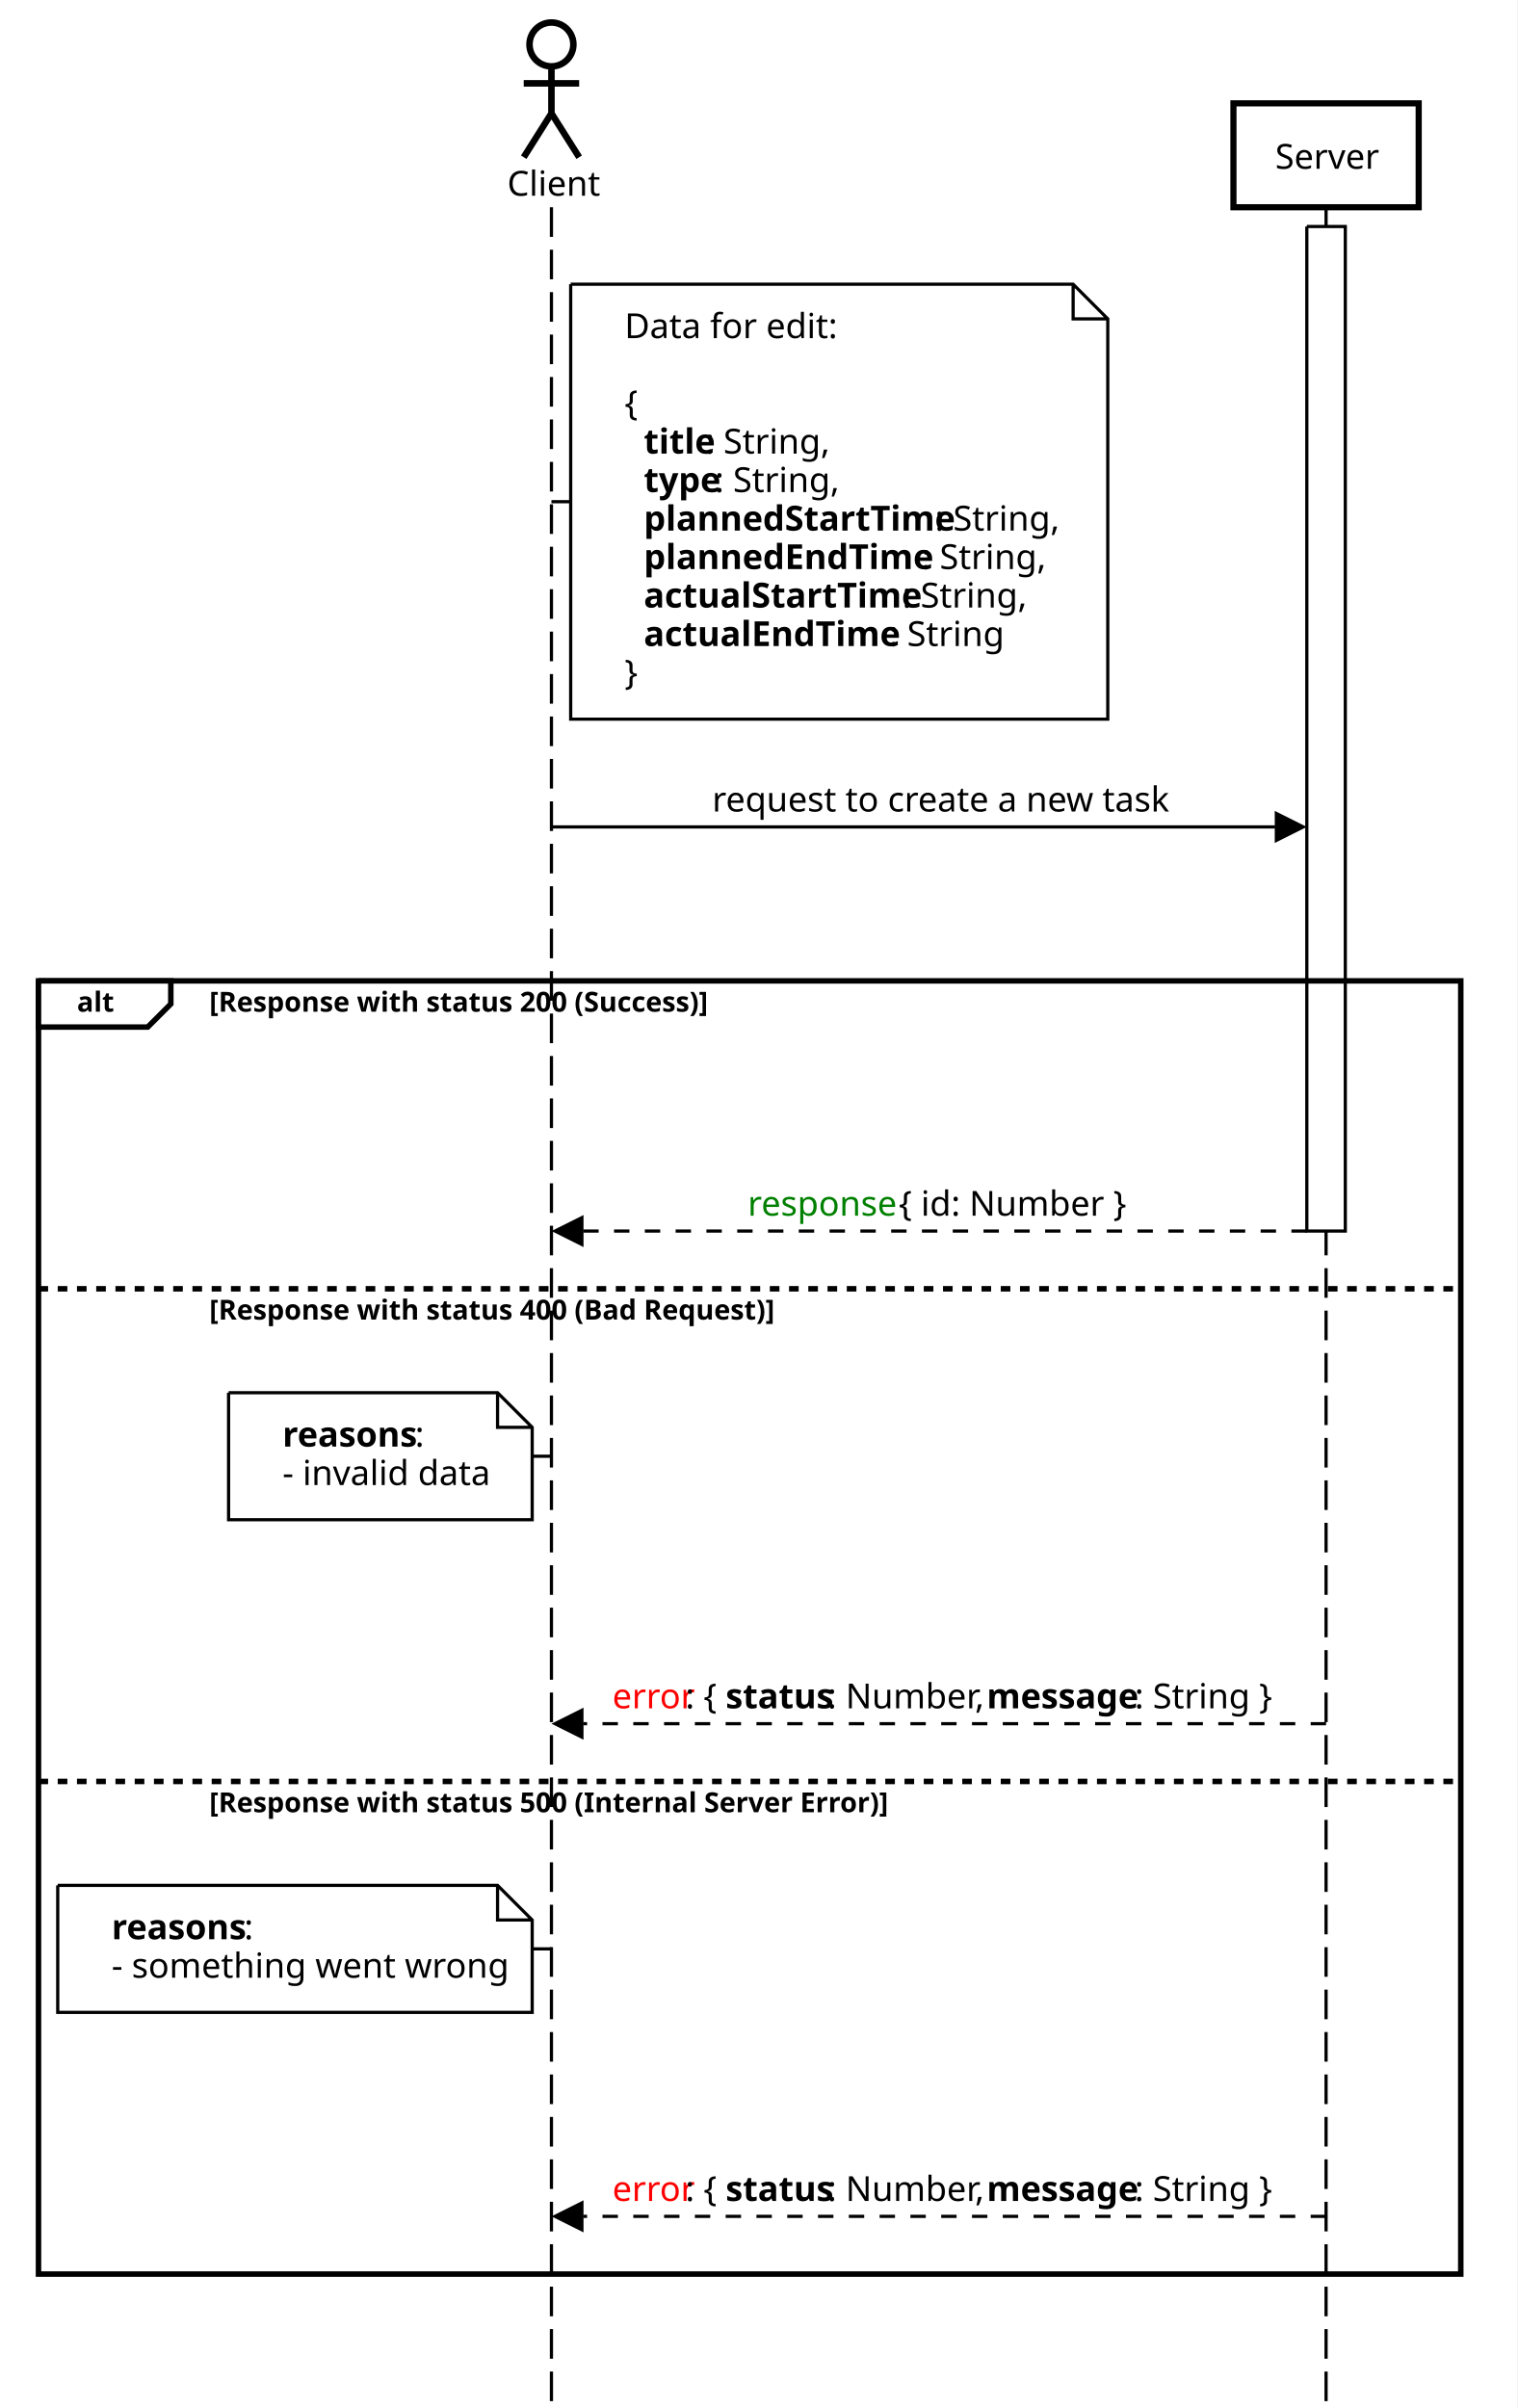
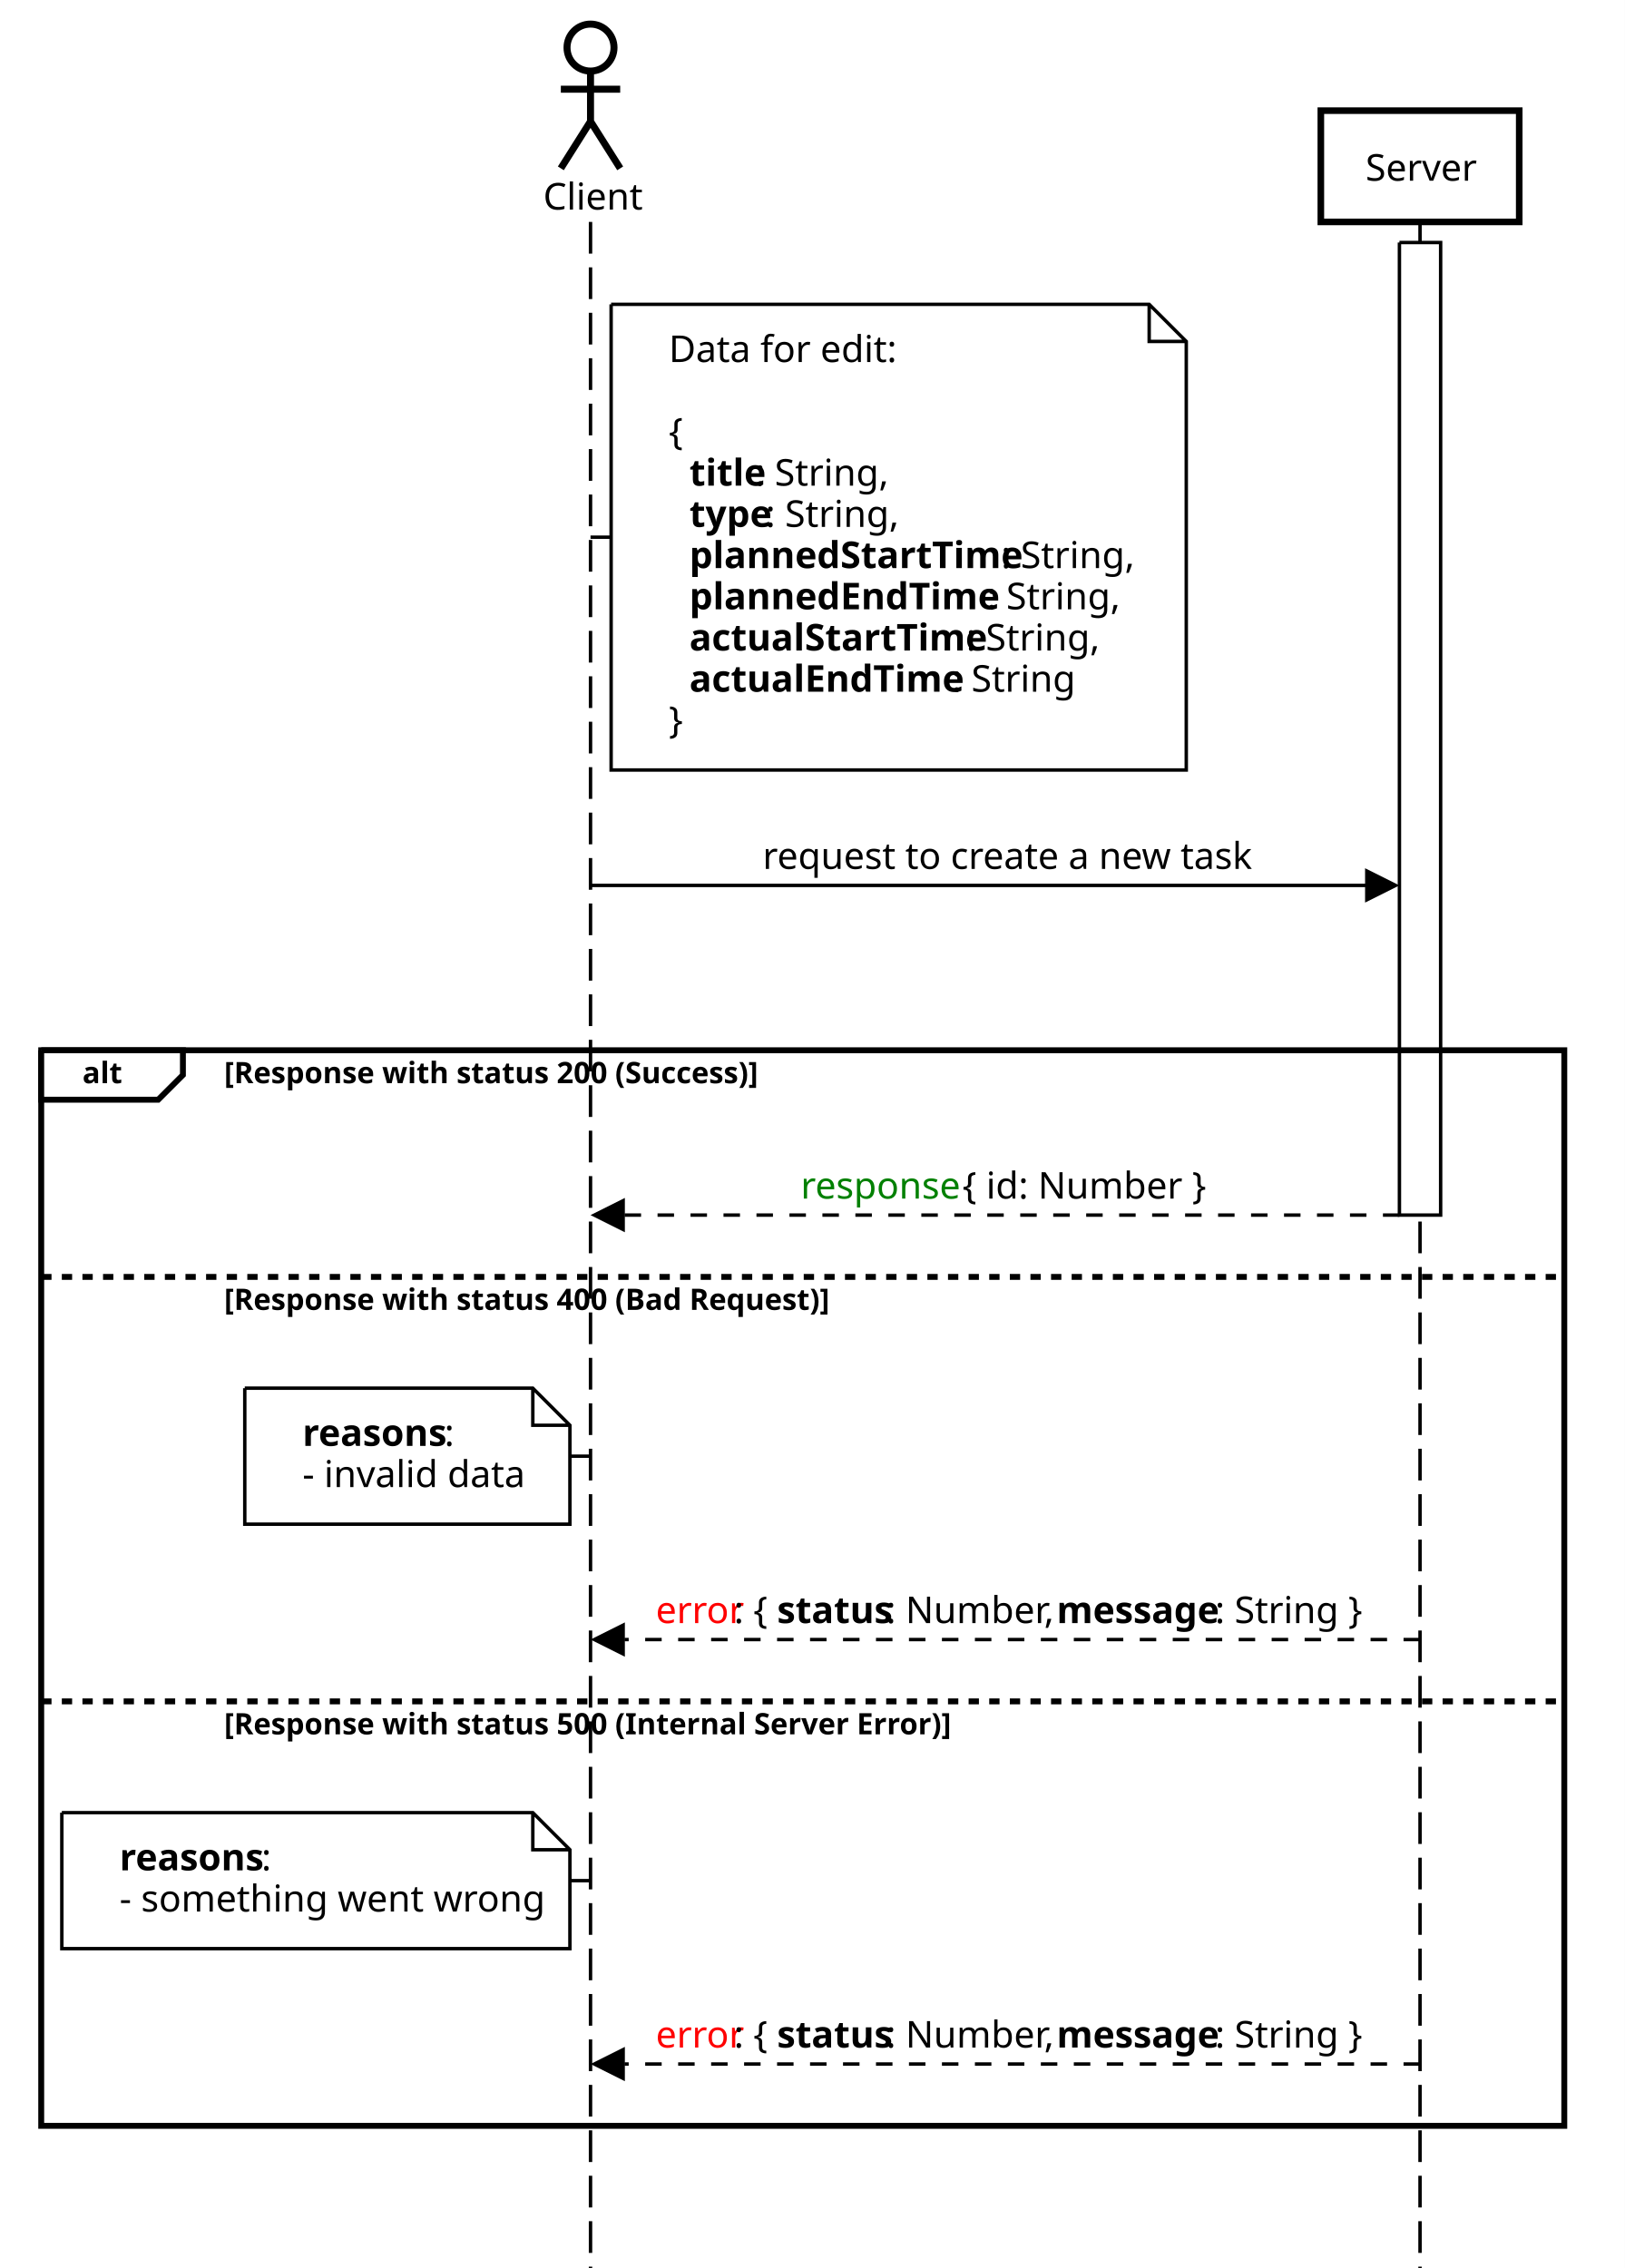
- <svg xmlns="http://www.w3.org/2000/svg" version="1.1" width="644" height="1022">
+ <svg xmlns="http://www.w3.org/2000/svg" version="1.1" width="644" height="899">
  <defs />
  <g>
    <g />
    <g />
    <g />
    <g />
    <g />
    <g />
    <g />
    <g />
    <g />
    <g />
    <g />
    <g />
    <g />
    <g />
    <g />
    <g />
    <g />
    <g />
    <g />
    <g />
    <g />
    <g />
    <g />
    <g />
    <g />
    <g />
    <g />
    <g />
    <g />
    <g />
    <g />
    <g />
    <g />
    <g />
    <g />
    <g />
    <g />
    <g />
    <g />
    <g />
    <g />
    <g />
    <g />
    <g>
-       <rect fill="white" stroke="none" x="0" y="0" width="644" height="1022" />
+       <rect fill="white" stroke="none" x="0" y="0" width="644" height="899" />
    </g>
    <g />
    <g>
-       <path fill="none" stroke="black" paint-order="fill stroke markers" d=" M 234.042 87.965 L 234.042 1022.339" stroke-miterlimit="10" stroke-width="1.361" stroke-dasharray="12.566,5.445" />
-       <path fill="none" stroke="black" paint-order="fill stroke markers" d=" M 562.807 87.965 L 562.807 1022.339" stroke-miterlimit="10" stroke-width="1.361" stroke-dasharray="12.566,5.445" />
+       <path fill="none" stroke="black" paint-order="fill stroke markers" d=" M 234.042 87.965 L 234.042 899.825" stroke-miterlimit="10" stroke-width="1.361" stroke-dasharray="12.566,5.445" />
+       <path fill="none" stroke="black" paint-order="fill stroke markers" d=" M 562.807 87.965 L 562.807 899.825" stroke-miterlimit="10" stroke-width="1.361" stroke-dasharray="12.566,5.445" />
    </g>
    <g>
      <g>
        <path fill="white" stroke="black" paint-order="fill stroke markers" d=" M 243.353 18.867 A 9.311 9.311 0 1 1 243.353 18.858 M 234.042 28.178 L 234.042 48.107 M 222.281 35.366 L 245.804 35.366 M 234.042 48.107 L 222.281 66.729 M 234.042 48.107 L 245.804 66.729" stroke-miterlimit="10" stroke-width="2.777" stroke-dasharray="" />
      </g>
      <g>
        <g />
        <text fill="black" stroke="none" font-family="sans-serif" font-size="11pt" font-style="normal" font-weight="normal" text-decoration="normal" x="215.302" y="83.065" text-anchor="start" dominant-baseline="alphabetic" xml:space="preserve">Client</text>
      </g>
      <path fill="none" stroke="none" />
      <g>
        <path fill="white" stroke="black" paint-order="fill stroke markers" d=" M 523.494 43.86 L 602.12 43.86 L 602.12 87.965 L 523.494 87.965 L 523.494 43.86 Z" stroke-miterlimit="10" stroke-width="2.614" stroke-dasharray="" />
      </g>
      <g>
        <g />
        <text fill="black" stroke="none" font-family="sans-serif" font-size="11pt" font-style="normal" font-weight="normal" text-decoration="normal" x="541.218" y="71.63" text-anchor="start" dominant-baseline="alphabetic" xml:space="preserve">Server</text>
      </g>
    </g>
    <g>
-       <path fill="white" stroke="black" paint-order="fill stroke markers" d=" M 554.639 96.133 L 570.975 96.133 L 570.975 522.481 L 554.639 522.481 L 554.639 96.133" stroke-miterlimit="10" stroke-width="1.361" stroke-dasharray="" />
+       <path fill="white" stroke="black" paint-order="fill stroke markers" d=" M 554.639 96.133 L 570.975 96.133 L 570.975 481.643 L 554.639 481.643 L 554.639 96.133" stroke-miterlimit="10" stroke-width="1.361" stroke-dasharray="" />
      <path fill="white" stroke="black" paint-order="fill stroke markers" d=" M 234.042 212.929 L 242.21 212.929 M 242.21 120.635 L 455.459 120.635 L 470.16 135.337 L 470.16 305.223 L 242.21 305.223 L 242.21 120.635 M 455.459 120.635 L 455.459 135.337 L 470.16 135.337" stroke-miterlimit="10" stroke-width="1.361" stroke-dasharray="" />
      <g>
        <text fill="black" stroke="none" font-family="sans-serif" font-size="11pt" font-style="normal" font-weight="normal" text-decoration="normal" x="265.079" y="143.505" text-anchor="start" dominant-baseline="alphabetic" xml:space="preserve">Data for edit:</text>
        <text fill="black" stroke="none" font-family="sans-serif" font-size="11pt" font-style="normal" font-weight="normal" text-decoration="normal" x="265.079" y="159.84" text-anchor="start" dominant-baseline="alphabetic" xml:space="preserve" />
        <text fill="black" stroke="none" font-family="sans-serif" font-size="11pt" font-style="normal" font-weight="normal" text-decoration="normal" x="265.079" y="176.175" text-anchor="start" dominant-baseline="alphabetic" xml:space="preserve">{</text>
        <text fill="black" stroke="none" font-family="sans-serif" font-size="11pt" font-style="normal" font-weight="normal" text-decoration="normal" x="265.079" y="192.51" text-anchor="start" dominant-baseline="alphabetic" xml:space="preserve">  </text>
        <text fill="black" stroke="none" font-family="sans-serif" font-size="11pt" font-style="normal" font-weight="bold" text-decoration="normal" x="273.225" y="192.51" text-anchor="start" dominant-baseline="alphabetic" xml:space="preserve">title</text>
        <text fill="black" stroke="none" font-family="sans-serif" font-size="11pt" font-style="normal" font-weight="normal" text-decoration="normal" x="299.288" y="192.51" text-anchor="start" dominant-baseline="alphabetic" xml:space="preserve">: String,</text>
        <text fill="black" stroke="none" font-family="sans-serif" font-size="11pt" font-style="normal" font-weight="normal" text-decoration="normal" x="265.079" y="208.846" text-anchor="start" dominant-baseline="alphabetic" xml:space="preserve">  </text>
        <text fill="black" stroke="none" font-family="sans-serif" font-size="11pt" font-style="normal" font-weight="bold" text-decoration="normal" x="273.225" y="208.846" text-anchor="start" dominant-baseline="alphabetic" xml:space="preserve">type</text>
        <text fill="black" stroke="none" font-family="sans-serif" font-size="11pt" font-style="normal" font-weight="normal" text-decoration="normal" x="303.369" y="208.846" text-anchor="start" dominant-baseline="alphabetic" xml:space="preserve">: String,</text>
        <text fill="black" stroke="none" font-family="sans-serif" font-size="11pt" font-style="normal" font-weight="normal" text-decoration="normal" x="265.079" y="225.181" text-anchor="start" dominant-baseline="alphabetic" xml:space="preserve">  </text>
        <text fill="black" stroke="none" font-family="sans-serif" font-size="11pt" font-style="normal" font-weight="bold" text-decoration="normal" x="273.225" y="225.181" text-anchor="start" dominant-baseline="alphabetic" xml:space="preserve">plannedStartTime</text>
        <text fill="black" stroke="none" font-family="sans-serif" font-size="11pt" font-style="normal" font-weight="normal" text-decoration="normal" x="396.776" y="225.181" text-anchor="start" dominant-baseline="alphabetic" xml:space="preserve">: String,</text>
        <text fill="black" stroke="none" font-family="sans-serif" font-size="11pt" font-style="normal" font-weight="normal" text-decoration="normal" x="265.079" y="241.516" text-anchor="start" dominant-baseline="alphabetic" xml:space="preserve">  </text>
        <text fill="black" stroke="none" font-family="sans-serif" font-size="11pt" font-style="normal" font-weight="bold" text-decoration="normal" x="273.225" y="241.516" text-anchor="start" dominant-baseline="alphabetic" xml:space="preserve">plannedEndTime</text>
        <text fill="black" stroke="none" font-family="sans-serif" font-size="11pt" font-style="normal" font-weight="normal" text-decoration="normal" x="391.064" y="241.516" text-anchor="start" dominant-baseline="alphabetic" xml:space="preserve">: String,</text>
        <text fill="black" stroke="none" font-family="sans-serif" font-size="11pt" font-style="normal" font-weight="normal" text-decoration="normal" x="265.079" y="257.851" text-anchor="start" dominant-baseline="alphabetic" xml:space="preserve">  </text>
        <text fill="black" stroke="none" font-family="sans-serif" font-size="11pt" font-style="normal" font-weight="bold" text-decoration="normal" x="273.225" y="257.851" text-anchor="start" dominant-baseline="alphabetic" xml:space="preserve">actualStartTime</text>
        <text fill="black" stroke="none" font-family="sans-serif" font-size="11pt" font-style="normal" font-weight="normal" text-decoration="normal" x="382.946" y="257.851" text-anchor="start" dominant-baseline="alphabetic" xml:space="preserve">: String,</text>
        <text fill="black" stroke="none" font-family="sans-serif" font-size="11pt" font-style="normal" font-weight="normal" text-decoration="normal" x="265.079" y="274.186" text-anchor="start" dominant-baseline="alphabetic" xml:space="preserve">  </text>
        <text fill="black" stroke="none" font-family="sans-serif" font-size="11pt" font-style="normal" font-weight="bold" text-decoration="normal" x="273.225" y="274.186" text-anchor="start" dominant-baseline="alphabetic" xml:space="preserve">actualEndTime</text>
        <text fill="black" stroke="none" font-family="sans-serif" font-size="11pt" font-style="normal" font-weight="normal" text-decoration="normal" x="377.234" y="274.186" text-anchor="start" dominant-baseline="alphabetic" xml:space="preserve">: String</text>
        <text fill="black" stroke="none" font-family="sans-serif" font-size="11pt" font-style="normal" font-weight="normal" text-decoration="normal" x="265.079" y="290.522" text-anchor="start" dominant-baseline="alphabetic" xml:space="preserve">}</text>
      </g>
      <g>
        <g>
          <rect fill="white" stroke="none" x="299.808" y="329.726" width="189.067" height="21.236" />
        </g>
        <text fill="black" stroke="none" font-family="sans-serif" font-size="11pt" font-style="normal" font-weight="normal" text-decoration="normal" x="302.258" y="344.428" text-anchor="start" dominant-baseline="alphabetic" xml:space="preserve">request to create a new task</text>
      </g>
      <g>
        <path fill="none" stroke="black" paint-order="fill stroke markers" d=" M 234.042 350.962 L 541.19 350.962" stroke-miterlimit="10" stroke-width="1.361" stroke-dasharray="" />
        <g transform="translate(554.6394,350.9618) translate(-554.6394,-350.9618)">
          <path fill="black" stroke="none" paint-order="stroke fill markers" d=" M 541.027 344.156 L 554.639 350.962 L 541.027 357.768 Z" />
        </g>
      </g>
      <g>
        <g>
-           <rect fill="white" stroke="none" x="314.883" y="501.246" width="158.916" height="21.236" />
+           <rect fill="white" stroke="none" x="314.883" y="460.408" width="158.916" height="21.236" />
        </g>
-         <text fill="green" stroke="none" font-family="sans-serif" font-size="11pt" font-style="normal" font-weight="normal" text-decoration="normal" x="317.333" y="515.947" text-anchor="start" dominant-baseline="alphabetic" xml:space="preserve">response</text>
-         <text fill="black" stroke="none" font-family="sans-serif" font-size="11pt" font-style="normal" font-weight="normal" text-decoration="normal" x="377.641" y="515.947" text-anchor="start" dominant-baseline="alphabetic" xml:space="preserve"> { id: Number }</text>
+         <text fill="green" stroke="none" font-family="sans-serif" font-size="11pt" font-style="normal" font-weight="normal" text-decoration="normal" x="317.333" y="475.109" text-anchor="start" dominant-baseline="alphabetic" xml:space="preserve">response</text>
+         <text fill="black" stroke="none" font-family="sans-serif" font-size="11pt" font-style="normal" font-weight="normal" text-decoration="normal" x="377.641" y="475.109" text-anchor="start" dominant-baseline="alphabetic" xml:space="preserve"> { id: Number }</text>
      </g>
      <g>
-         <path fill="none" stroke="black" paint-order="fill stroke markers" d=" M 554.639 522.481 L 247.492 522.481" stroke-miterlimit="10" stroke-width="1.361" stroke-dasharray="6.534" />
-         <g transform="translate(234.0424,522.4815) translate(-234.0424,-522.4815)">
-           <path fill="black" stroke="none" paint-order="stroke fill markers" d=" M 247.655 515.675 L 234.042 522.481 L 247.655 529.288 Z" />
+         <path fill="none" stroke="black" paint-order="fill stroke markers" d=" M 554.639 481.643 L 247.492 481.643" stroke-miterlimit="10" stroke-width="1.361" stroke-dasharray="6.534" />
+         <g transform="translate(234.0424,481.6435) translate(-234.0424,-481.6435)">
+           <path fill="black" stroke="none" paint-order="stroke fill markers" d=" M 247.655 474.837 L 234.042 481.643 L 247.655 488.45 Z" />
        </g>
      </g>
-       <path fill="white" stroke="black" paint-order="fill stroke markers" d=" M 234.042 618.042 L 225.875 618.042 M 97.015 591.089 L 211.173 591.089 L 225.875 605.791 L 225.875 644.996 L 97.015 644.996 L 97.015 591.089 M 211.173 591.089 L 211.173 605.791 L 225.875 605.791" stroke-miterlimit="10" stroke-width="1.361" stroke-dasharray="" />
+       <path fill="white" stroke="black" paint-order="fill stroke markers" d=" M 234.042 577.204 L 225.875 577.204 M 97.015 550.251 L 211.173 550.251 L 225.875 564.953 L 225.875 604.157 L 97.015 604.157 L 97.015 550.251 M 211.173 550.251 L 211.173 564.953 L 225.875 564.953" stroke-miterlimit="10" stroke-width="1.361" stroke-dasharray="" />
      <g>
-         <text fill="black" stroke="none" font-family="sans-serif" font-size="11pt" font-style="normal" font-weight="bold" text-decoration="normal" x="119.885" y="613.959" text-anchor="start" dominant-baseline="alphabetic" xml:space="preserve">reasons</text>
-         <text fill="black" stroke="none" font-family="sans-serif" font-size="11pt" font-style="normal" font-weight="normal" text-decoration="normal" x="176.112" y="613.959" text-anchor="start" dominant-baseline="alphabetic" xml:space="preserve">:</text>
-         <text fill="black" stroke="none" font-family="sans-serif" font-size="11pt" font-style="normal" font-weight="normal" text-decoration="normal" x="119.885" y="630.294" text-anchor="start" dominant-baseline="alphabetic" xml:space="preserve">- invalid data</text>
+         <text fill="black" stroke="none" font-family="sans-serif" font-size="11pt" font-style="normal" font-weight="bold" text-decoration="normal" x="119.885" y="573.121" text-anchor="start" dominant-baseline="alphabetic" xml:space="preserve">reasons</text>
+         <text fill="black" stroke="none" font-family="sans-serif" font-size="11pt" font-style="normal" font-weight="normal" text-decoration="normal" x="176.112" y="573.121" text-anchor="start" dominant-baseline="alphabetic" xml:space="preserve">:</text>
+         <text fill="black" stroke="none" font-family="sans-serif" font-size="11pt" font-style="normal" font-weight="normal" text-decoration="normal" x="119.885" y="589.456" text-anchor="start" dominant-baseline="alphabetic" xml:space="preserve">- invalid data</text>
      </g>
      <g>
        <g>
-           <rect fill="white" stroke="none" x="257.456" y="710.336" width="281.937" height="21.236" />
+           <rect fill="white" stroke="none" x="257.456" y="628.66" width="281.937" height="21.236" />
        </g>
-         <text fill="red" stroke="none" font-family="sans-serif" font-size="11pt" font-style="normal" font-weight="normal" text-decoration="normal" x="259.907" y="725.038" text-anchor="start" dominant-baseline="alphabetic" xml:space="preserve">error</text>
-         <text fill="black" stroke="none" font-family="sans-serif" font-size="11pt" font-style="normal" font-weight="normal" text-decoration="normal" x="290.859" y="725.038" text-anchor="start" dominant-baseline="alphabetic" xml:space="preserve">: { </text>
-         <text fill="black" stroke="none" font-family="sans-serif" font-size="11pt" font-style="normal" font-weight="bold" text-decoration="normal" x="307.974" y="725.038" text-anchor="start" dominant-baseline="alphabetic" xml:space="preserve">status</text>
-         <text fill="black" stroke="none" font-family="sans-serif" font-size="11pt" font-style="normal" font-weight="normal" text-decoration="normal" x="351.152" y="725.038" text-anchor="start" dominant-baseline="alphabetic" xml:space="preserve">: Number, </text>
-         <text fill="black" stroke="none" font-family="sans-serif" font-size="11pt" font-style="normal" font-weight="bold" text-decoration="normal" x="418.775" y="725.038" text-anchor="start" dominant-baseline="alphabetic" xml:space="preserve">message</text>
-         <text fill="black" stroke="none" font-family="sans-serif" font-size="11pt" font-style="normal" font-weight="normal" text-decoration="normal" x="481.531" y="725.038" text-anchor="start" dominant-baseline="alphabetic" xml:space="preserve">: String }</text>
+         <text fill="red" stroke="none" font-family="sans-serif" font-size="11pt" font-style="normal" font-weight="normal" text-decoration="normal" x="259.907" y="643.362" text-anchor="start" dominant-baseline="alphabetic" xml:space="preserve">error</text>
+         <text fill="black" stroke="none" font-family="sans-serif" font-size="11pt" font-style="normal" font-weight="normal" text-decoration="normal" x="290.859" y="643.362" text-anchor="start" dominant-baseline="alphabetic" xml:space="preserve">: { </text>
+         <text fill="black" stroke="none" font-family="sans-serif" font-size="11pt" font-style="normal" font-weight="bold" text-decoration="normal" x="307.974" y="643.362" text-anchor="start" dominant-baseline="alphabetic" xml:space="preserve">status</text>
+         <text fill="black" stroke="none" font-family="sans-serif" font-size="11pt" font-style="normal" font-weight="normal" text-decoration="normal" x="351.152" y="643.362" text-anchor="start" dominant-baseline="alphabetic" xml:space="preserve">: Number, </text>
+         <text fill="black" stroke="none" font-family="sans-serif" font-size="11pt" font-style="normal" font-weight="bold" text-decoration="normal" x="418.775" y="643.362" text-anchor="start" dominant-baseline="alphabetic" xml:space="preserve">message</text>
+         <text fill="black" stroke="none" font-family="sans-serif" font-size="11pt" font-style="normal" font-weight="normal" text-decoration="normal" x="481.531" y="643.362" text-anchor="start" dominant-baseline="alphabetic" xml:space="preserve">: String }</text>
      </g>
      <g>
-         <path fill="none" stroke="black" paint-order="fill stroke markers" d=" M 562.807 731.572 L 247.492 731.572" stroke-miterlimit="10" stroke-width="1.361" stroke-dasharray="6.534" />
-         <g transform="translate(234.0424,731.5721) translate(-234.0424,-731.5721)">
-           <path fill="black" stroke="none" paint-order="stroke fill markers" d=" M 247.655 724.766 L 234.042 731.572 L 247.655 738.378 Z" />
+         <path fill="none" stroke="black" paint-order="fill stroke markers" d=" M 562.807 649.896 L 247.492 649.896" stroke-miterlimit="10" stroke-width="1.361" stroke-dasharray="6.534" />
+         <g transform="translate(234.0424,649.8961) translate(-234.0424,-649.8961)">
+           <path fill="black" stroke="none" paint-order="stroke fill markers" d=" M 247.655 643.09 L 234.042 649.896 L 247.655 656.702 Z" />
        </g>
      </g>
-       <path fill="white" stroke="black" paint-order="fill stroke markers" d=" M 234.042 827.133 L 225.875 827.133 M 24.503 800.18 L 211.173 800.18 L 225.875 814.882 L 225.875 854.086 L 24.503 854.086 L 24.503 800.18 M 211.173 800.18 L 211.173 814.882 L 225.875 814.882" stroke-miterlimit="10" stroke-width="1.361" stroke-dasharray="" />
+       <path fill="white" stroke="black" paint-order="fill stroke markers" d=" M 234.042 745.457 L 225.875 745.457 M 24.503 718.504 L 211.173 718.504 L 225.875 733.206 L 225.875 772.41 L 24.503 772.41 L 24.503 718.504 M 211.173 718.504 L 211.173 733.206 L 225.875 733.206" stroke-miterlimit="10" stroke-width="1.361" stroke-dasharray="" />
      <g>
-         <text fill="black" stroke="none" font-family="sans-serif" font-size="11pt" font-style="normal" font-weight="bold" text-decoration="normal" x="47.372" y="823.049" text-anchor="start" dominant-baseline="alphabetic" xml:space="preserve">reasons</text>
-         <text fill="black" stroke="none" font-family="sans-serif" font-size="11pt" font-style="normal" font-weight="normal" text-decoration="normal" x="103.6" y="823.049" text-anchor="start" dominant-baseline="alphabetic" xml:space="preserve">:</text>
-         <text fill="black" stroke="none" font-family="sans-serif" font-size="11pt" font-style="normal" font-weight="normal" text-decoration="normal" x="47.372" y="839.384" text-anchor="start" dominant-baseline="alphabetic" xml:space="preserve">- something went wrong</text>
+         <text fill="black" stroke="none" font-family="sans-serif" font-size="11pt" font-style="normal" font-weight="bold" text-decoration="normal" x="47.372" y="741.373" text-anchor="start" dominant-baseline="alphabetic" xml:space="preserve">reasons</text>
+         <text fill="black" stroke="none" font-family="sans-serif" font-size="11pt" font-style="normal" font-weight="normal" text-decoration="normal" x="103.6" y="741.373" text-anchor="start" dominant-baseline="alphabetic" xml:space="preserve">:</text>
+         <text fill="black" stroke="none" font-family="sans-serif" font-size="11pt" font-style="normal" font-weight="normal" text-decoration="normal" x="47.372" y="757.708" text-anchor="start" dominant-baseline="alphabetic" xml:space="preserve">- something went wrong</text>
      </g>
      <g>
        <g>
-           <rect fill="white" stroke="none" x="257.456" y="919.427" width="281.937" height="21.236" />
+           <rect fill="white" stroke="none" x="257.456" y="796.913" width="281.937" height="21.236" />
        </g>
-         <text fill="red" stroke="none" font-family="sans-serif" font-size="11pt" font-style="normal" font-weight="normal" text-decoration="normal" x="259.907" y="934.129" text-anchor="start" dominant-baseline="alphabetic" xml:space="preserve">error</text>
-         <text fill="black" stroke="none" font-family="sans-serif" font-size="11pt" font-style="normal" font-weight="normal" text-decoration="normal" x="290.859" y="934.129" text-anchor="start" dominant-baseline="alphabetic" xml:space="preserve">: { </text>
-         <text fill="black" stroke="none" font-family="sans-serif" font-size="11pt" font-style="normal" font-weight="bold" text-decoration="normal" x="307.974" y="934.129" text-anchor="start" dominant-baseline="alphabetic" xml:space="preserve">status</text>
-         <text fill="black" stroke="none" font-family="sans-serif" font-size="11pt" font-style="normal" font-weight="normal" text-decoration="normal" x="351.152" y="934.129" text-anchor="start" dominant-baseline="alphabetic" xml:space="preserve">: Number, </text>
-         <text fill="black" stroke="none" font-family="sans-serif" font-size="11pt" font-style="normal" font-weight="bold" text-decoration="normal" x="418.775" y="934.129" text-anchor="start" dominant-baseline="alphabetic" xml:space="preserve">message</text>
-         <text fill="black" stroke="none" font-family="sans-serif" font-size="11pt" font-style="normal" font-weight="normal" text-decoration="normal" x="481.531" y="934.129" text-anchor="start" dominant-baseline="alphabetic" xml:space="preserve">: String }</text>
+         <text fill="red" stroke="none" font-family="sans-serif" font-size="11pt" font-style="normal" font-weight="normal" text-decoration="normal" x="259.907" y="811.615" text-anchor="start" dominant-baseline="alphabetic" xml:space="preserve">error</text>
+         <text fill="black" stroke="none" font-family="sans-serif" font-size="11pt" font-style="normal" font-weight="normal" text-decoration="normal" x="290.859" y="811.615" text-anchor="start" dominant-baseline="alphabetic" xml:space="preserve">: { </text>
+         <text fill="black" stroke="none" font-family="sans-serif" font-size="11pt" font-style="normal" font-weight="bold" text-decoration="normal" x="307.974" y="811.615" text-anchor="start" dominant-baseline="alphabetic" xml:space="preserve">status</text>
+         <text fill="black" stroke="none" font-family="sans-serif" font-size="11pt" font-style="normal" font-weight="normal" text-decoration="normal" x="351.152" y="811.615" text-anchor="start" dominant-baseline="alphabetic" xml:space="preserve">: Number, </text>
+         <text fill="black" stroke="none" font-family="sans-serif" font-size="11pt" font-style="normal" font-weight="bold" text-decoration="normal" x="418.775" y="811.615" text-anchor="start" dominant-baseline="alphabetic" xml:space="preserve">message</text>
+         <text fill="black" stroke="none" font-family="sans-serif" font-size="11pt" font-style="normal" font-weight="normal" text-decoration="normal" x="481.531" y="811.615" text-anchor="start" dominant-baseline="alphabetic" xml:space="preserve">: String }</text>
      </g>
      <g>
-         <path fill="none" stroke="black" paint-order="fill stroke markers" d=" M 562.807 940.663 L 247.492 940.663" stroke-miterlimit="10" stroke-width="1.361" stroke-dasharray="6.534" />
-         <g transform="translate(234.0424,940.6627) translate(-234.0424,-940.6627)">
-           <path fill="black" stroke="none" paint-order="stroke fill markers" d=" M 247.655 933.856 L 234.042 940.663 L 247.655 947.469 Z" />
+         <path fill="none" stroke="black" paint-order="fill stroke markers" d=" M 562.807 818.149 L 247.492 818.149" stroke-miterlimit="10" stroke-width="1.361" stroke-dasharray="6.534" />
+         <g transform="translate(234.0424,818.1487) translate(-234.0424,-818.1487)">
+           <path fill="black" stroke="none" paint-order="stroke fill markers" d=" M 247.655 811.342 L 234.042 818.149 L 247.655 824.955 Z" />
        </g>
      </g>
      <g>
        <g />
-         <path fill="none" stroke="black" paint-order="fill stroke markers" d=" M 16.335 416.303 L 619.98 416.303 L 619.98 965.165 L 16.335 965.165 L 16.335 416.303 Z" stroke-miterlimit="10" stroke-width="2.334" stroke-dasharray="" />
+         <path fill="none" stroke="black" paint-order="fill stroke markers" d=" M 16.335 416.303 L 619.98 416.303 L 619.98 842.651 L 16.335 842.651 L 16.335 416.303 Z" stroke-miterlimit="10" stroke-width="2.334" stroke-dasharray="" />
        <path fill="white" stroke="black" paint-order="fill stroke markers" d=" M 16.335 416.303 L 16.335 435.905 L 62.694 435.905 L 72.496 426.104 L 72.496 416.303 L 16.335 416.303" stroke-miterlimit="10" stroke-width="2.334" stroke-dasharray="" />
        <text fill="black" stroke="none" font-family="sans-serif" font-size="8.8pt" font-style="normal" font-weight="bold" text-decoration="normal" x="32.67" y="429.371" text-anchor="start" dominant-baseline="alphabetic" xml:space="preserve">alt</text>
        <text fill="black" stroke="none" font-family="sans-serif" font-size="8.8pt" font-style="normal" font-weight="bold" text-decoration="normal" x="88.831" y="429.371" text-anchor="start" dominant-baseline="alphabetic" xml:space="preserve">[Response with status 200 (Success)]</text>
        <g>
-           <path fill="none" stroke="black" paint-order="fill stroke markers" d=" M 16.335 546.984 L 619.98 546.984" stroke-miterlimit="10" stroke-width="2.334" stroke-dasharray="4.084" />
+           <path fill="none" stroke="black" paint-order="fill stroke markers" d=" M 16.335 506.146 L 619.98 506.146" stroke-miterlimit="10" stroke-width="2.334" stroke-dasharray="4.084" />
        </g>
        <g />
-         <text fill="black" stroke="none" font-family="sans-serif" font-size="8.8pt" font-style="normal" font-weight="bold" text-decoration="normal" x="88.831" y="560.052" text-anchor="start" dominant-baseline="alphabetic" xml:space="preserve">[Response with status 400 (Bad Request)]</text>
+         <text fill="black" stroke="none" font-family="sans-serif" font-size="8.8pt" font-style="normal" font-weight="bold" text-decoration="normal" x="88.831" y="519.214" text-anchor="start" dominant-baseline="alphabetic" xml:space="preserve">[Response with status 400 (Bad Request)]</text>
        <g>
-           <path fill="none" stroke="black" paint-order="fill stroke markers" d=" M 16.335 756.075 L 619.98 756.075" stroke-miterlimit="10" stroke-width="2.334" stroke-dasharray="4.084" />
+           <path fill="none" stroke="black" paint-order="fill stroke markers" d=" M 16.335 674.399 L 619.98 674.399" stroke-miterlimit="10" stroke-width="2.334" stroke-dasharray="4.084" />
        </g>
        <g />
-         <text fill="black" stroke="none" font-family="sans-serif" font-size="8.8pt" font-style="normal" font-weight="bold" text-decoration="normal" x="88.831" y="769.143" text-anchor="start" dominant-baseline="alphabetic" xml:space="preserve">[Response with status 500 (Internal Server Error)]</text>
+         <text fill="black" stroke="none" font-family="sans-serif" font-size="8.8pt" font-style="normal" font-weight="bold" text-decoration="normal" x="88.831" y="687.467" text-anchor="start" dominant-baseline="alphabetic" xml:space="preserve">[Response with status 500 (Internal Server Error)]</text>
      </g>
      <g />
      <g />
    </g>
    <g />
    <g />
  </g>
</svg>
